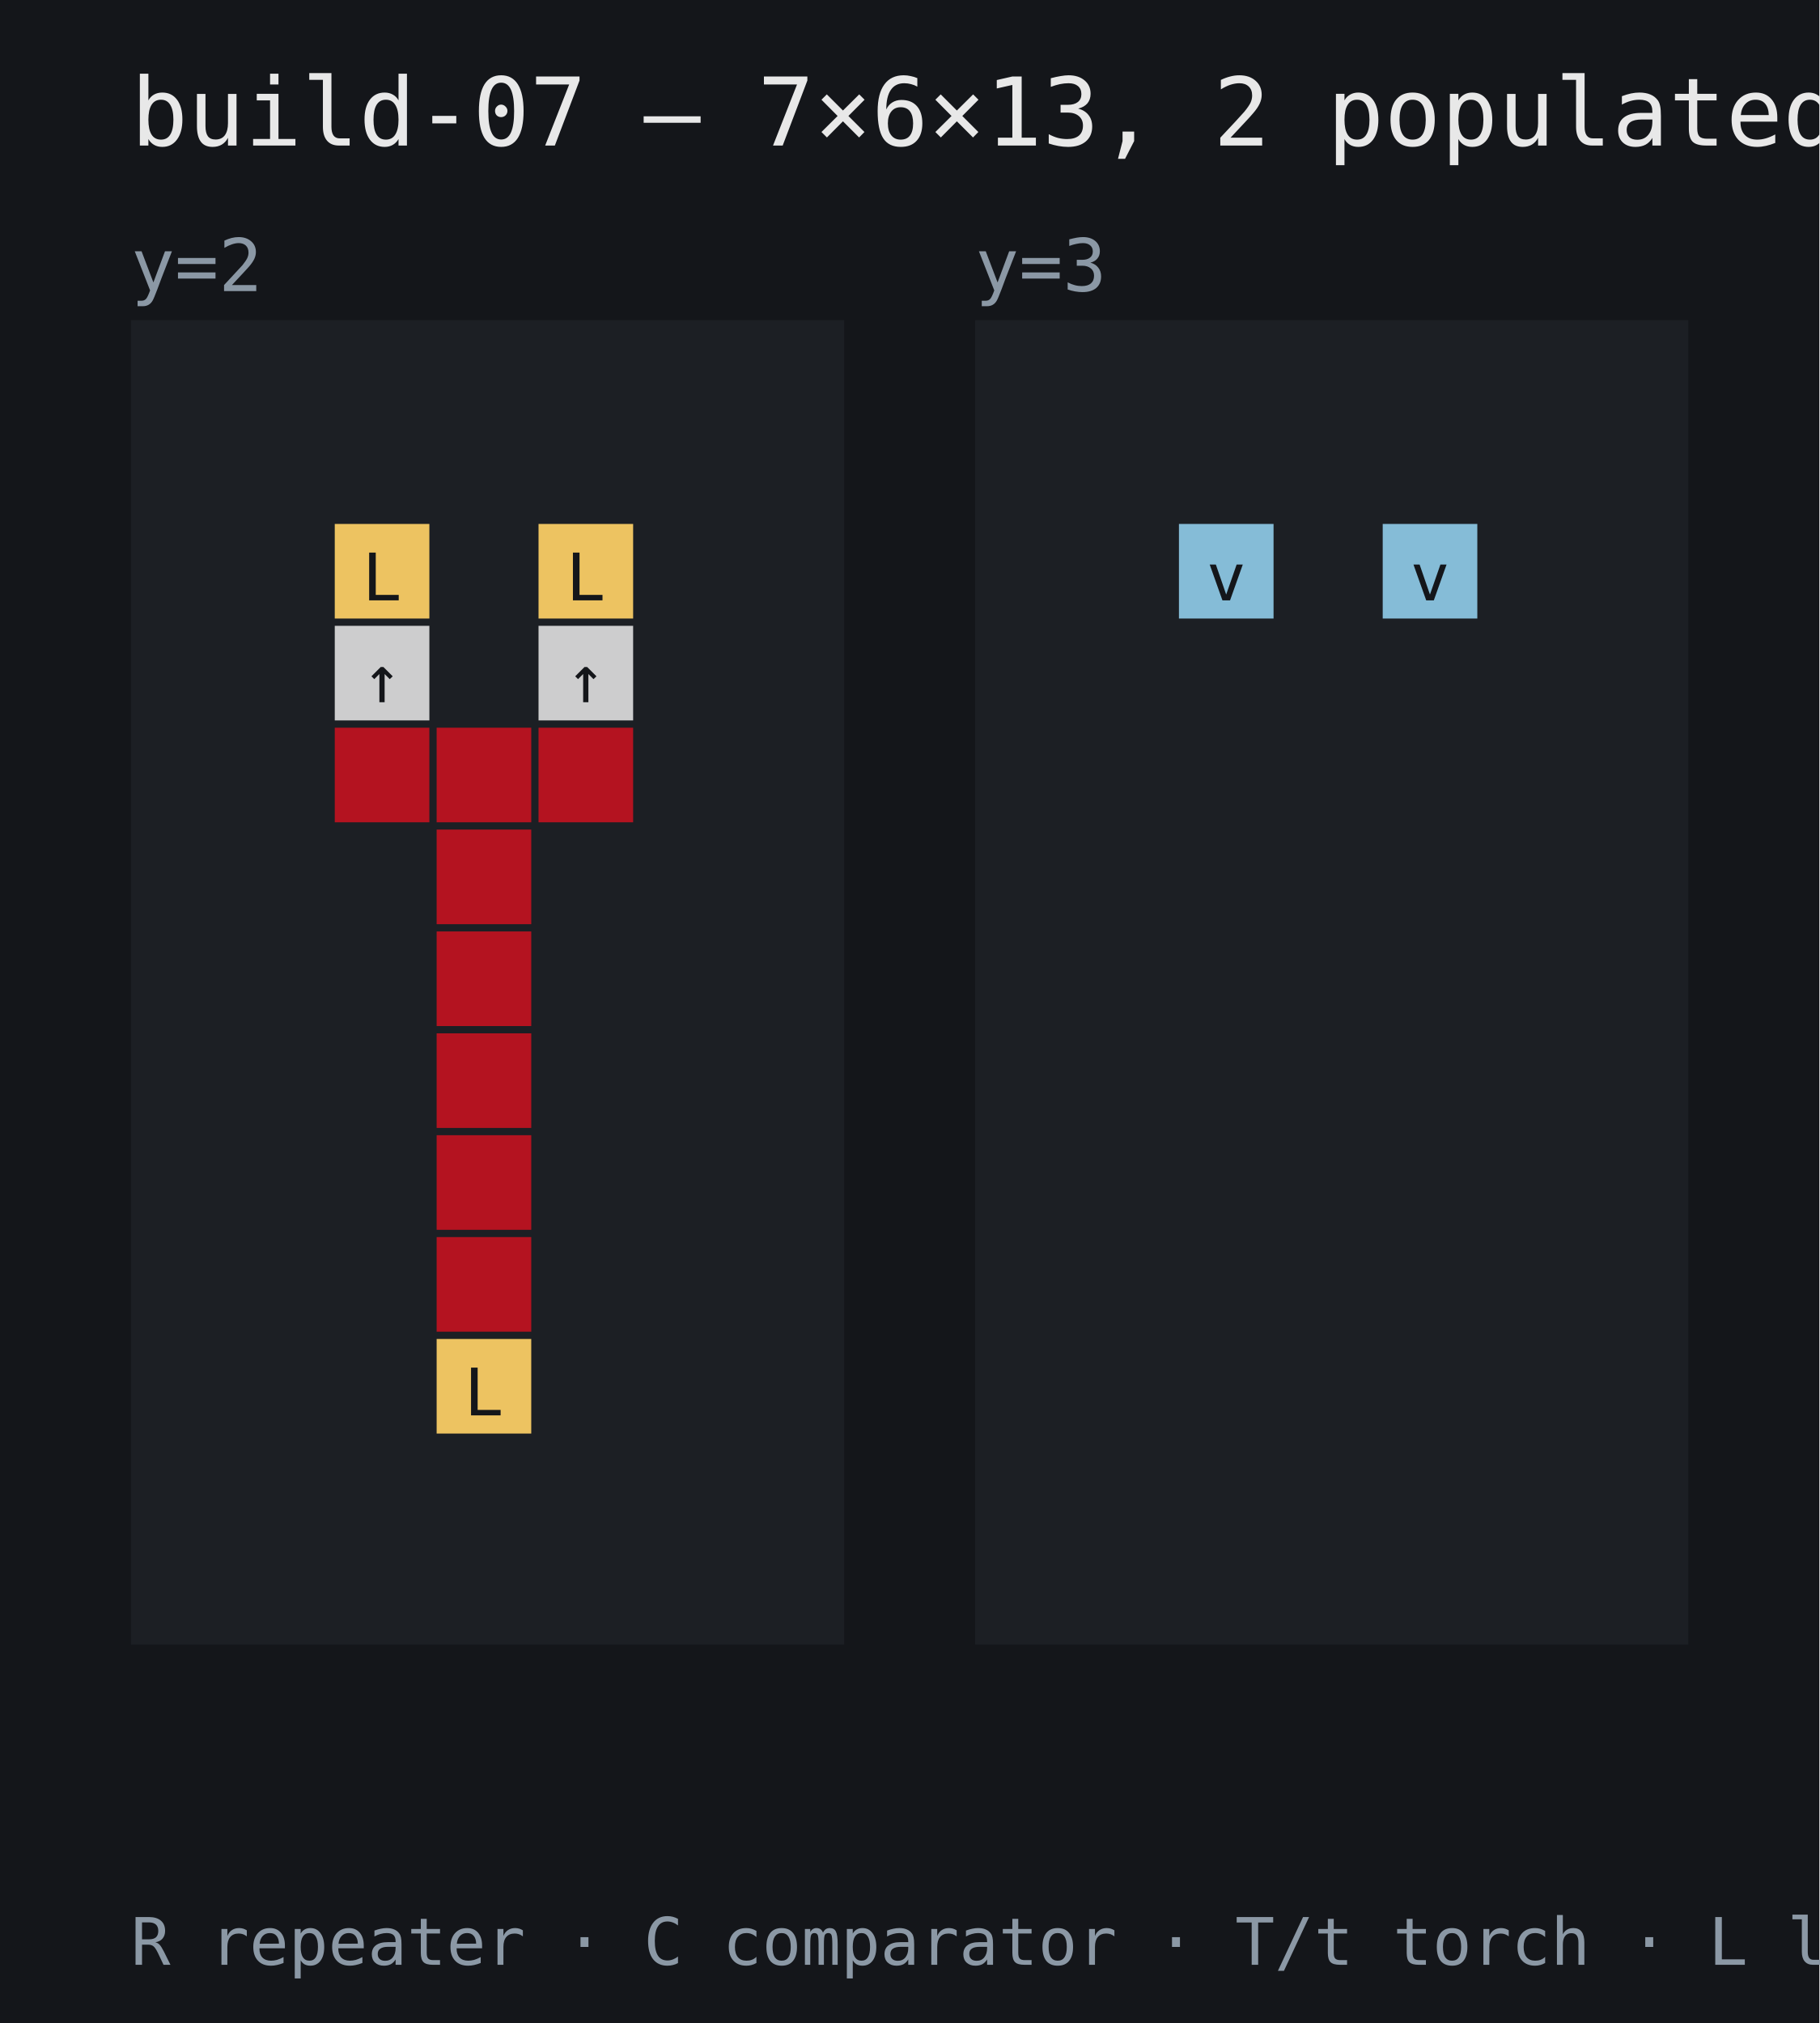
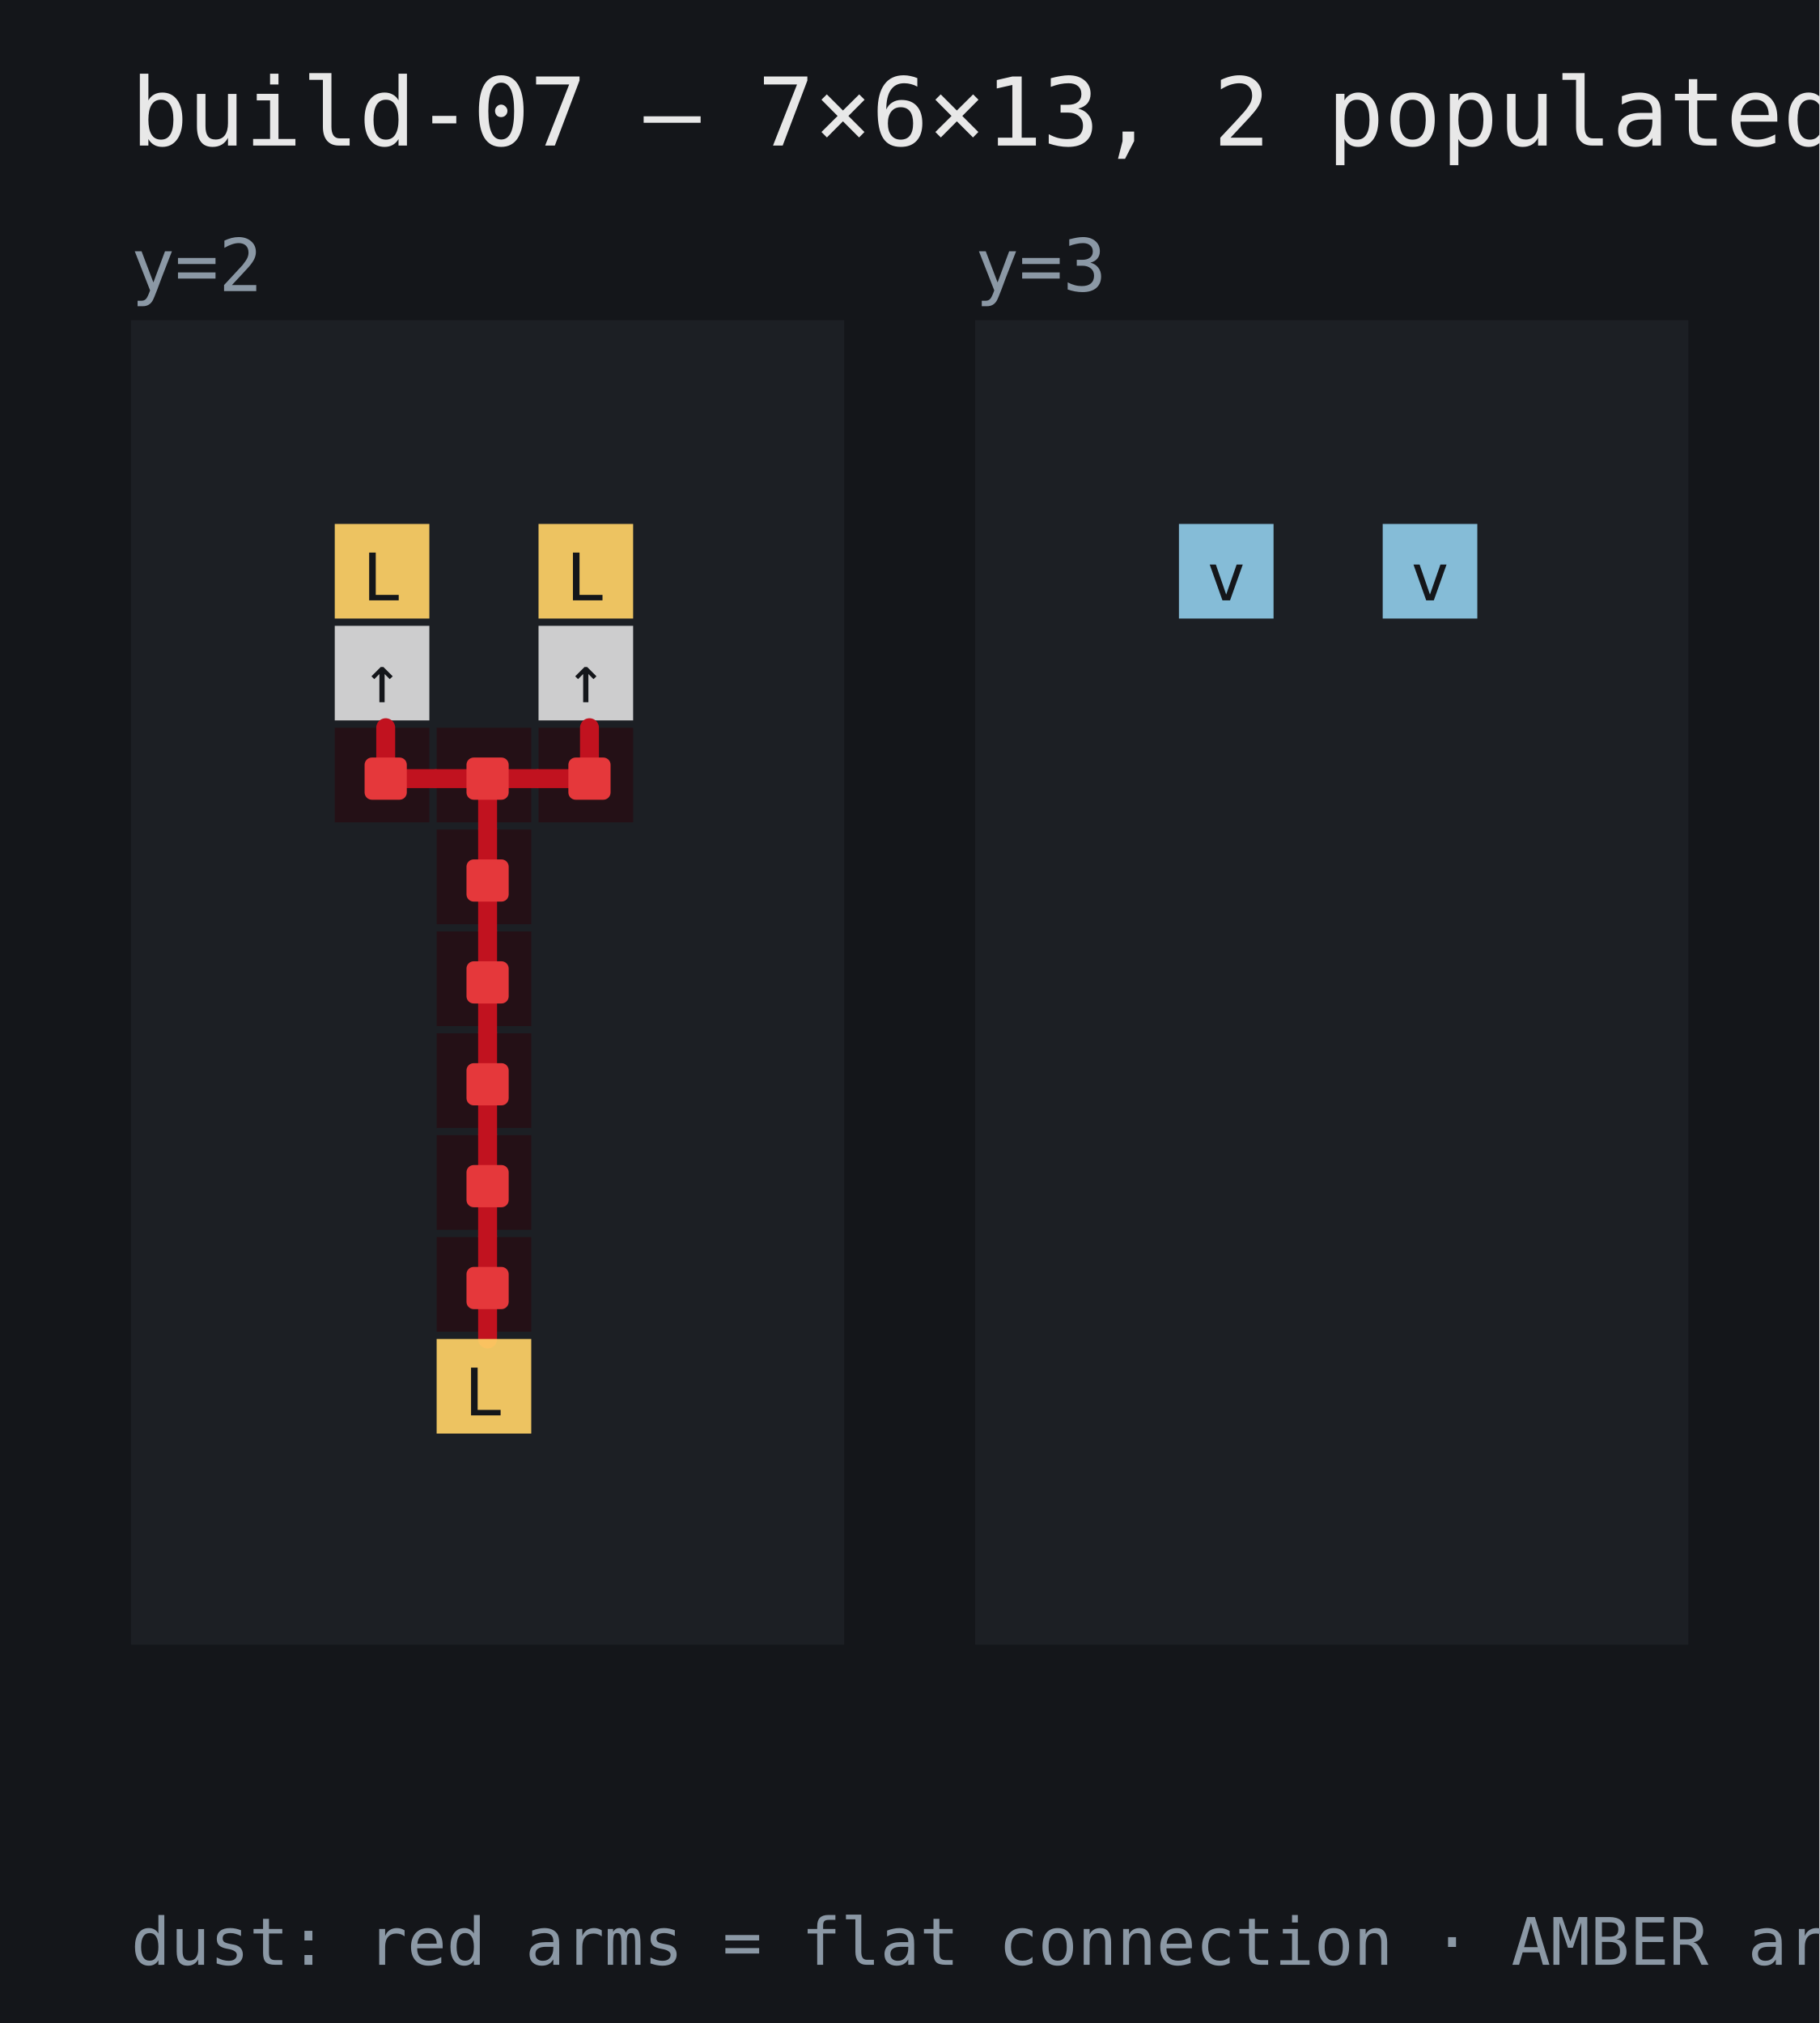
<svg xmlns="http://www.w3.org/2000/svg" width="250" height="278" viewBox="0 0 250 278" font-family="ui-monospace,monospace">
  <rect width="250" height="278" fill="#14161a" />
  <text x="18" y="20" fill="#e8e8e8" font-size="13">build-07 — 7×6×13, 2 populated layers (y ascending, left to right)</text>
  <text x="18" y="40" fill="#8b98a5" font-size="10">y=2</text>
  <rect x="18" y="44" width="98" height="182" fill="#1c1f24" />
  <rect x="46" y="72" width="13" height="13" fill="#ffd166" opacity="0.92" />
  <text x="52.5" y="82.5" fill="#14161a" font-size="9" text-anchor="middle">L</text>
  <rect x="46" y="86" width="13" height="13" fill="#dcdcdc" opacity="0.92" />
  <text x="52.5" y="96.5" fill="#14161a" font-size="9" text-anchor="middle">↑</text>
-   <rect x="46" y="100" width="13" height="13" fill="#c1121f" opacity="0.92" />
-   <rect x="60" y="100" width="13" height="13" fill="#c1121f" opacity="0.92" />
-   <rect x="60" y="114" width="13" height="13" fill="#c1121f" opacity="0.92" />
-   <rect x="60" y="128" width="13" height="13" fill="#c1121f" opacity="0.92" />
-   <rect x="60" y="142" width="13" height="13" fill="#c1121f" opacity="0.92" />
-   <rect x="60" y="156" width="13" height="13" fill="#c1121f" opacity="0.92" />
-   <rect x="60" y="170" width="13" height="13" fill="#c1121f" opacity="0.92" />
+   <rect x="46" y="100" width="13" height="13" fill="#241016" />
+   <line x1="53.0" y1="107.0" x2="53.0" y2="100.0" stroke="#c1121f" stroke-width="2.6" stroke-linecap="round" />
+   <line x1="53.0" y1="107.0" x2="60.0" y2="107.0" stroke="#c1121f" stroke-width="2.6" stroke-linecap="round" />
+   <rect x="50.1" y="104.1" width="5.8" height="5.8" rx="1" fill="#e5383b" />
+   <rect x="60" y="100" width="13" height="13" fill="#241016" />
+   <line x1="67.0" y1="107.0" x2="67.0" y2="114.0" stroke="#c1121f" stroke-width="2.6" stroke-linecap="round" />
+   <line x1="67.0" y1="107.0" x2="74.0" y2="107.0" stroke="#c1121f" stroke-width="2.6" stroke-linecap="round" />
+   <line x1="67.0" y1="107.0" x2="60.0" y2="107.0" stroke="#c1121f" stroke-width="2.6" stroke-linecap="round" />
+   <rect x="64.1" y="104.1" width="5.8" height="5.8" rx="1" fill="#e5383b" />
+   <rect x="60" y="114" width="13" height="13" fill="#241016" />
+   <line x1="67.0" y1="121.0" x2="67.0" y2="114.0" stroke="#c1121f" stroke-width="2.6" stroke-linecap="round" />
+   <line x1="67.0" y1="121.0" x2="67.0" y2="128.0" stroke="#c1121f" stroke-width="2.6" stroke-linecap="round" />
+   <rect x="64.1" y="118.1" width="5.8" height="5.8" rx="1" fill="#e5383b" />
+   <rect x="60" y="128" width="13" height="13" fill="#241016" />
+   <line x1="67.0" y1="135.0" x2="67.0" y2="128.0" stroke="#c1121f" stroke-width="2.6" stroke-linecap="round" />
+   <line x1="67.0" y1="135.0" x2="67.0" y2="142.0" stroke="#c1121f" stroke-width="2.6" stroke-linecap="round" />
+   <rect x="64.1" y="132.1" width="5.8" height="5.8" rx="1" fill="#e5383b" />
+   <rect x="60" y="142" width="13" height="13" fill="#241016" />
+   <line x1="67.0" y1="149.0" x2="67.0" y2="142.0" stroke="#c1121f" stroke-width="2.6" stroke-linecap="round" />
+   <line x1="67.0" y1="149.0" x2="67.0" y2="156.0" stroke="#c1121f" stroke-width="2.6" stroke-linecap="round" />
+   <rect x="64.1" y="146.1" width="5.8" height="5.8" rx="1" fill="#e5383b" />
+   <rect x="60" y="156" width="13" height="13" fill="#241016" />
+   <line x1="67.0" y1="163.0" x2="67.0" y2="156.0" stroke="#c1121f" stroke-width="2.6" stroke-linecap="round" />
+   <line x1="67.0" y1="163.0" x2="67.0" y2="170.0" stroke="#c1121f" stroke-width="2.6" stroke-linecap="round" />
+   <rect x="64.1" y="160.1" width="5.8" height="5.8" rx="1" fill="#e5383b" />
+   <rect x="60" y="170" width="13" height="13" fill="#241016" />
+   <line x1="67.0" y1="177.0" x2="67.0" y2="170.0" stroke="#c1121f" stroke-width="2.6" stroke-linecap="round" />
+   <line x1="67.0" y1="177.0" x2="67.0" y2="184.0" stroke="#c1121f" stroke-width="2.6" stroke-linecap="round" />
+   <rect x="64.1" y="174.1" width="5.8" height="5.8" rx="1" fill="#e5383b" />
  <rect x="60" y="184" width="13" height="13" fill="#ffd166" opacity="0.92" />
  <text x="66.5" y="194.5" fill="#14161a" font-size="9" text-anchor="middle">L</text>
  <rect x="74" y="72" width="13" height="13" fill="#ffd166" opacity="0.92" />
  <text x="80.5" y="82.5" fill="#14161a" font-size="9" text-anchor="middle">L</text>
  <rect x="74" y="86" width="13" height="13" fill="#dcdcdc" opacity="0.92" />
  <text x="80.5" y="96.5" fill="#14161a" font-size="9" text-anchor="middle">↑</text>
-   <rect x="74" y="100" width="13" height="13" fill="#c1121f" opacity="0.92" />
+   <rect x="74" y="100" width="13" height="13" fill="#241016" />
+   <line x1="81.0" y1="107.0" x2="81.0" y2="100.0" stroke="#c1121f" stroke-width="2.6" stroke-linecap="round" />
+   <line x1="81.0" y1="107.0" x2="74.0" y2="107.0" stroke="#c1121f" stroke-width="2.6" stroke-linecap="round" />
+   <rect x="78.1" y="104.1" width="5.8" height="5.8" rx="1" fill="#e5383b" />
  <text x="134" y="40" fill="#8b98a5" font-size="10">y=3</text>
  <rect x="134" y="44" width="98" height="182" fill="#1c1f24" />
  <rect x="162" y="72" width="13" height="13" fill="#8ecae6" opacity="0.92" />
  <text x="168.5" y="82.5" fill="#14161a" font-size="9" text-anchor="middle">v</text>
  <rect x="190" y="72" width="13" height="13" fill="#8ecae6" opacity="0.92" />
  <text x="196.5" y="82.5" fill="#14161a" font-size="9" text-anchor="middle">v</text>
-   <text x="18" y="270" fill="#8b98a5" font-size="9">R repeater · C comparator · T/t torch · L lamp · v lever · x target · arrows = facing · red = dust · pale blue = glass</text>
+   <text x="18" y="270" fill="#8b98a5" font-size="9">dust: red arms = flat connection · AMBER arms + chevron = wire climbs to the layer above · R repeater · C comparator · T/t torch · L lamp · v lever · x target · arrows on R/C/t = facing · pale blue = glass</text>
</svg>
